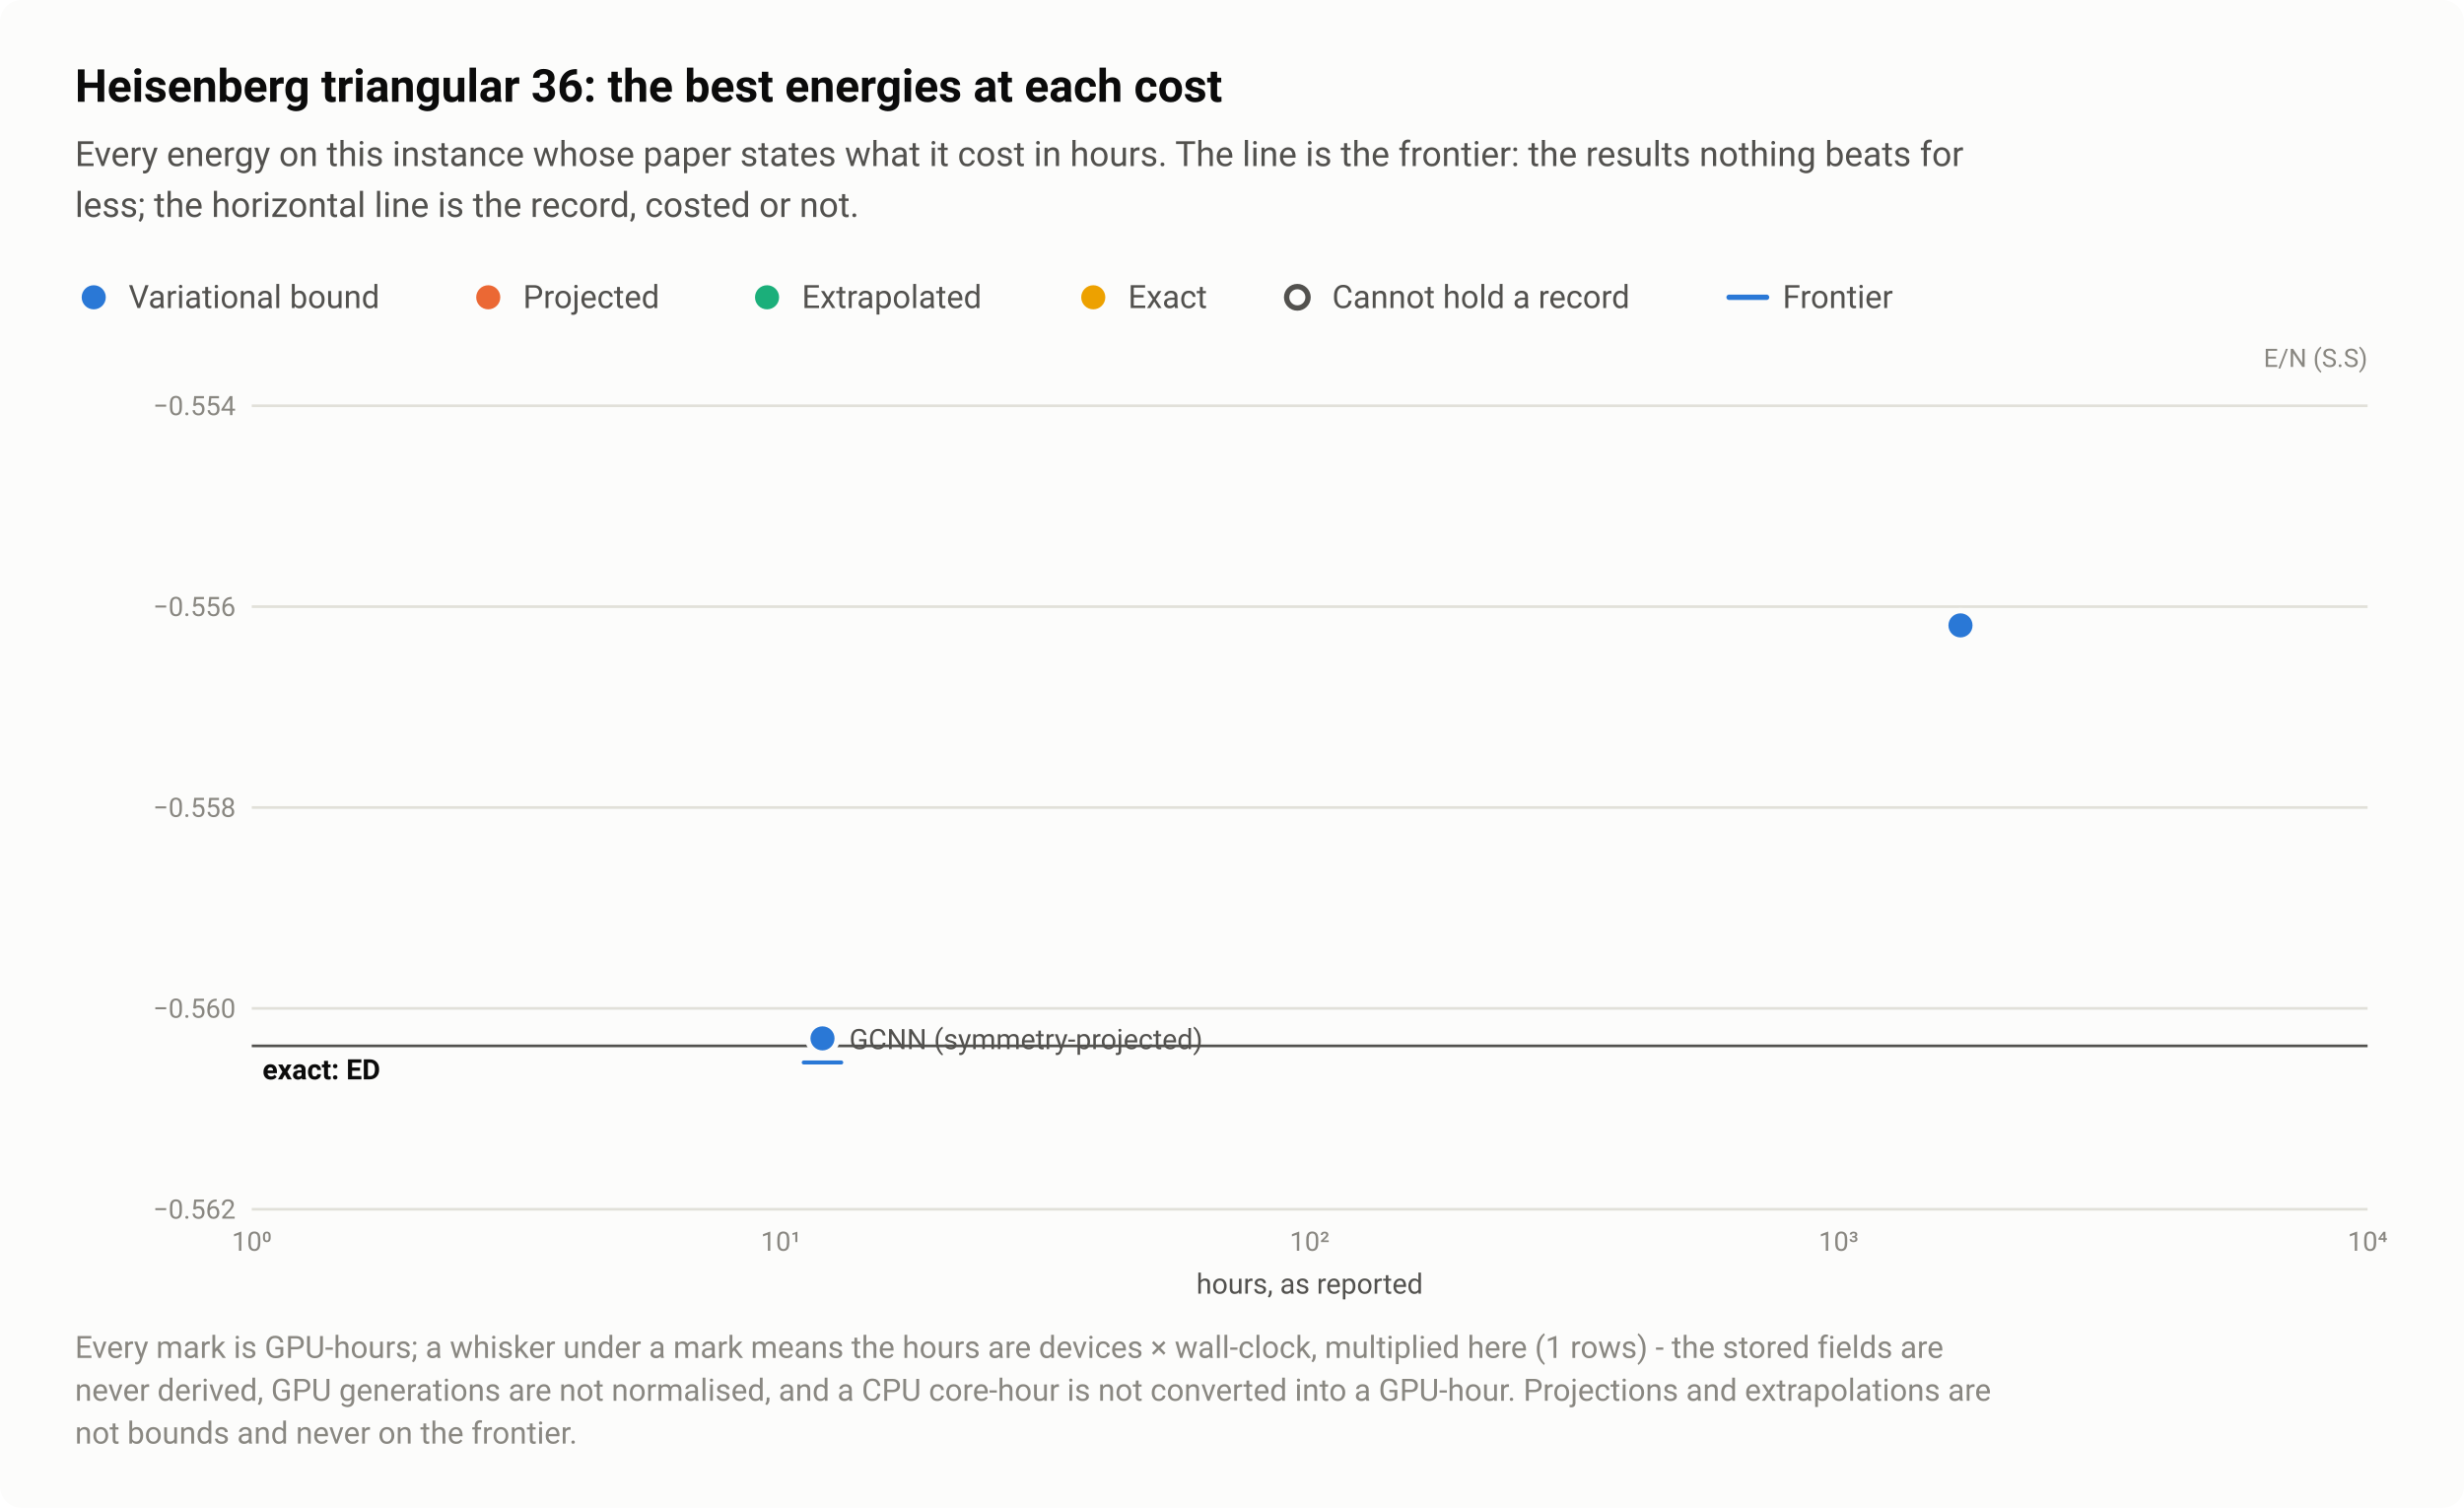
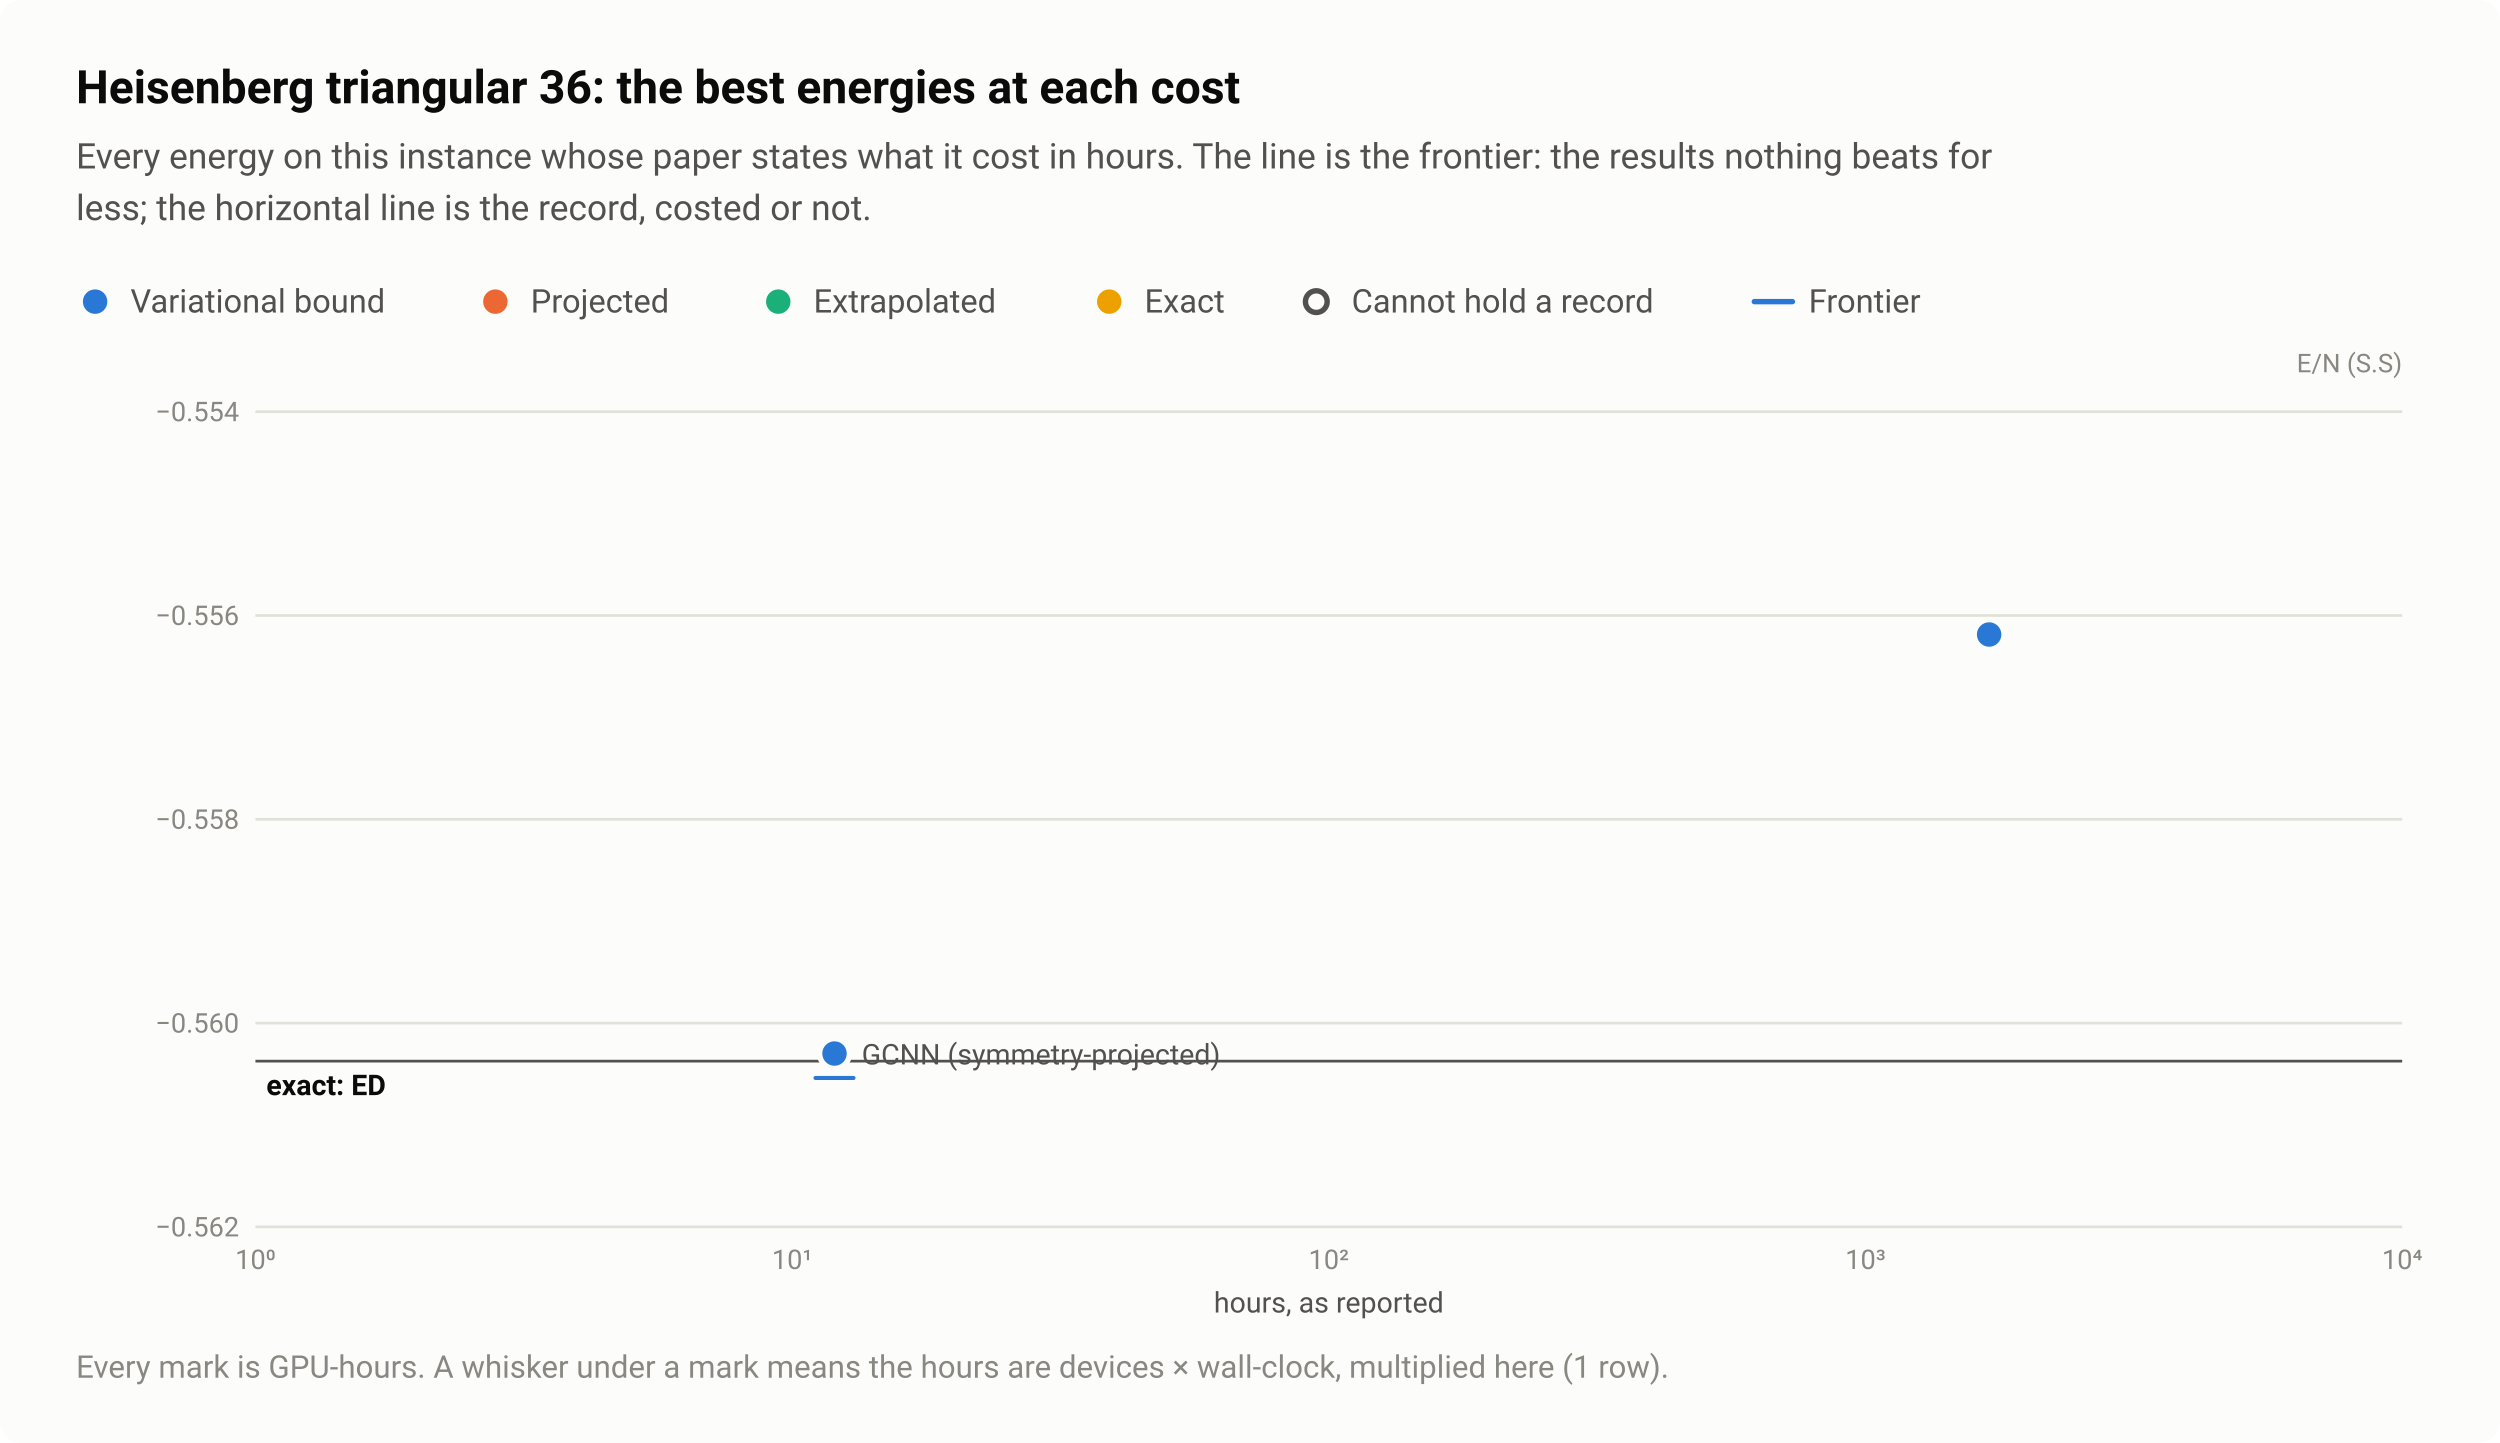
- <svg xmlns="http://www.w3.org/2000/svg" width="920" height="563" viewBox="0 0 920 563" role="img" aria-labelledby="title desc">
+ <svg xmlns="http://www.w3.org/2000/svg" width="920" height="531" viewBox="0 0 920 531" role="img" aria-labelledby="title desc">
  <style>text{font-family:system-ui,-apple-system,"Segoe UI",Roboto,"Helvetica Neue",Arial,sans-serif}</style>
-   <rect width="920" height="563" rx="8" fill="#fcfcfb" />
+   <rect width="920" height="531" rx="8" fill="#fcfcfb" />
  <text x="28" y="38" font-size="17" fill="#0b0b0b" font-weight="600">Heisenberg triangular 36: the best energies at each cost</text>
  <text x="28" y="62" font-size="13" fill="#52514e">Every energy on this instance whose paper states what it cost in hours. The line is the frontier: the results nothing beats for</text>
  <text x="28" y="81" font-size="13" fill="#52514e">less; the horizontal line is the record, costed or not.</text>
  <circle cx="35" cy="111" r="6.5" fill="#fcfcfb" />
  <circle cx="35" cy="111" r="4.5" fill="#2a78d6" />
  <text x="48" y="115" font-size="12" fill="#52514e">Variational bound</text>
  <circle cx="182.3" cy="111" r="6.5" fill="#fcfcfb" />
  <circle cx="182.3" cy="111" r="4.5" fill="#eb6834" />
  <text x="195.3" y="115" font-size="12" fill="#52514e">Projected</text>
  <circle cx="286.4" cy="111" r="6.5" fill="#fcfcfb" />
  <circle cx="286.4" cy="111" r="4.5" fill="#1baf7a" />
  <text x="299.4" y="115" font-size="12" fill="#52514e">Extrapolated</text>
  <circle cx="408.2" cy="111" r="6.5" fill="#fcfcfb" />
  <circle cx="408.2" cy="111" r="4.5" fill="#eda100" />
  <text x="421.2" y="115" font-size="12" fill="#52514e">Exact</text>
  <circle cx="484.4" cy="111" r="6.5" fill="#fcfcfb" />
  <circle cx="484.4" cy="111" r="4" fill="#fcfcfb" stroke="#52514e" stroke-width="2" />
  <text x="497.4" y="115" font-size="12" fill="#52514e">Cannot hold a record</text>
  <path d="M645.6 111H659.6" stroke="#2a78d6" stroke-width="2" stroke-linecap="round" />
  <text x="665.6" y="115" font-size="12" fill="#52514e">Frontier</text>
  <text x="884" y="137" font-size="9.5" fill="#898781" text-anchor="end">E/N (S.S)</text>
  <path d="M94 451.5H884" stroke="#e1e0d9" stroke-width="1" />
  <text x="88" y="455" font-size="10" fill="#898781" text-anchor="end" style="font-variant-numeric:tabular-nums">−0.562</text>
  <path d="M94 376.5H884" stroke="#e1e0d9" stroke-width="1" />
  <text x="88" y="380" font-size="10" fill="#898781" text-anchor="end" style="font-variant-numeric:tabular-nums">−0.560</text>
  <path d="M94 301.5H884" stroke="#e1e0d9" stroke-width="1" />
  <text x="88" y="305" font-size="10" fill="#898781" text-anchor="end" style="font-variant-numeric:tabular-nums">−0.558</text>
  <path d="M94 226.5H884" stroke="#e1e0d9" stroke-width="1" />
  <text x="88" y="230" font-size="10" fill="#898781" text-anchor="end" style="font-variant-numeric:tabular-nums">−0.556</text>
  <path d="M94 151.5H884" stroke="#e1e0d9" stroke-width="1" />
  <text x="88" y="155" font-size="10" fill="#898781" text-anchor="end" style="font-variant-numeric:tabular-nums">−0.554</text>
  <text x="94" y="467" font-size="10" fill="#898781" text-anchor="middle" style="font-variant-numeric:tabular-nums">10⁰</text>
  <text x="291.5" y="467" font-size="10" fill="#898781" text-anchor="middle" style="font-variant-numeric:tabular-nums">10¹</text>
  <text x="489" y="467" font-size="10" fill="#898781" text-anchor="middle" style="font-variant-numeric:tabular-nums">10²</text>
  <text x="686.5" y="467" font-size="10" fill="#898781" text-anchor="middle" style="font-variant-numeric:tabular-nums">10³</text>
  <text x="884" y="467" font-size="10" fill="#898781" text-anchor="middle" style="font-variant-numeric:tabular-nums">10⁴</text>
  <path d="M94 390.5H884" stroke="#52514e" stroke-width="1" />
  <text x="98" y="403" font-size="10.5" fill="#0b0b0b" font-weight="600">exact: ED</text>
  <a class="pt" href="/instances/#r-Heisenberg_triangular_36_P-88a6f74f">
    <circle cx="307.1" cy="387.7" r="6.5" fill="#fcfcfb" />
    <circle cx="307.1" cy="387.7" r="4.5" fill="#2a78d6" />
    <path d="M300.1 396.7H314.1" stroke="#2a78d6" stroke-width="1.5" stroke-linecap="round" />
  </a>
  <a class="pt" href="/instances/#r-Heisenberg_triangular_36_P-3ae3c49e">
    <circle cx="732" cy="233.5" r="6.5" fill="#fcfcfb" />
    <circle cx="732" cy="233.5" r="4.5" fill="#2a78d6" />
  </a>
  <text x="317.1" y="391.7" font-size="10.5" fill="#52514e" text-anchor="start">GCNN (symmetry-projected)</text>
  <text x="489" y="483" font-size="10.5" fill="#52514e" text-anchor="middle">hours, as reported</text>
-   <text x="28" y="507" font-size="11.5" fill="#898781">Every mark is GPU-hours; a whisker under a mark means the hours are devices × wall-clock, multiplied here (1 rows) - the stored fields are</text>
-   <text x="28" y="523" font-size="11.5" fill="#898781">never derived, GPU generations are not normalised, and a CPU core-hour is not converted into a GPU-hour. Projections and extrapolations are</text>
-   <text x="28" y="539" font-size="11.5" fill="#898781">not bounds and never on the frontier.</text>
+   <text x="28" y="507" font-size="11.5" fill="#898781">Every mark is GPU-hours. A whisker under a mark means the hours are devices × wall-clock, multiplied here (1 row).</text>
</svg>
